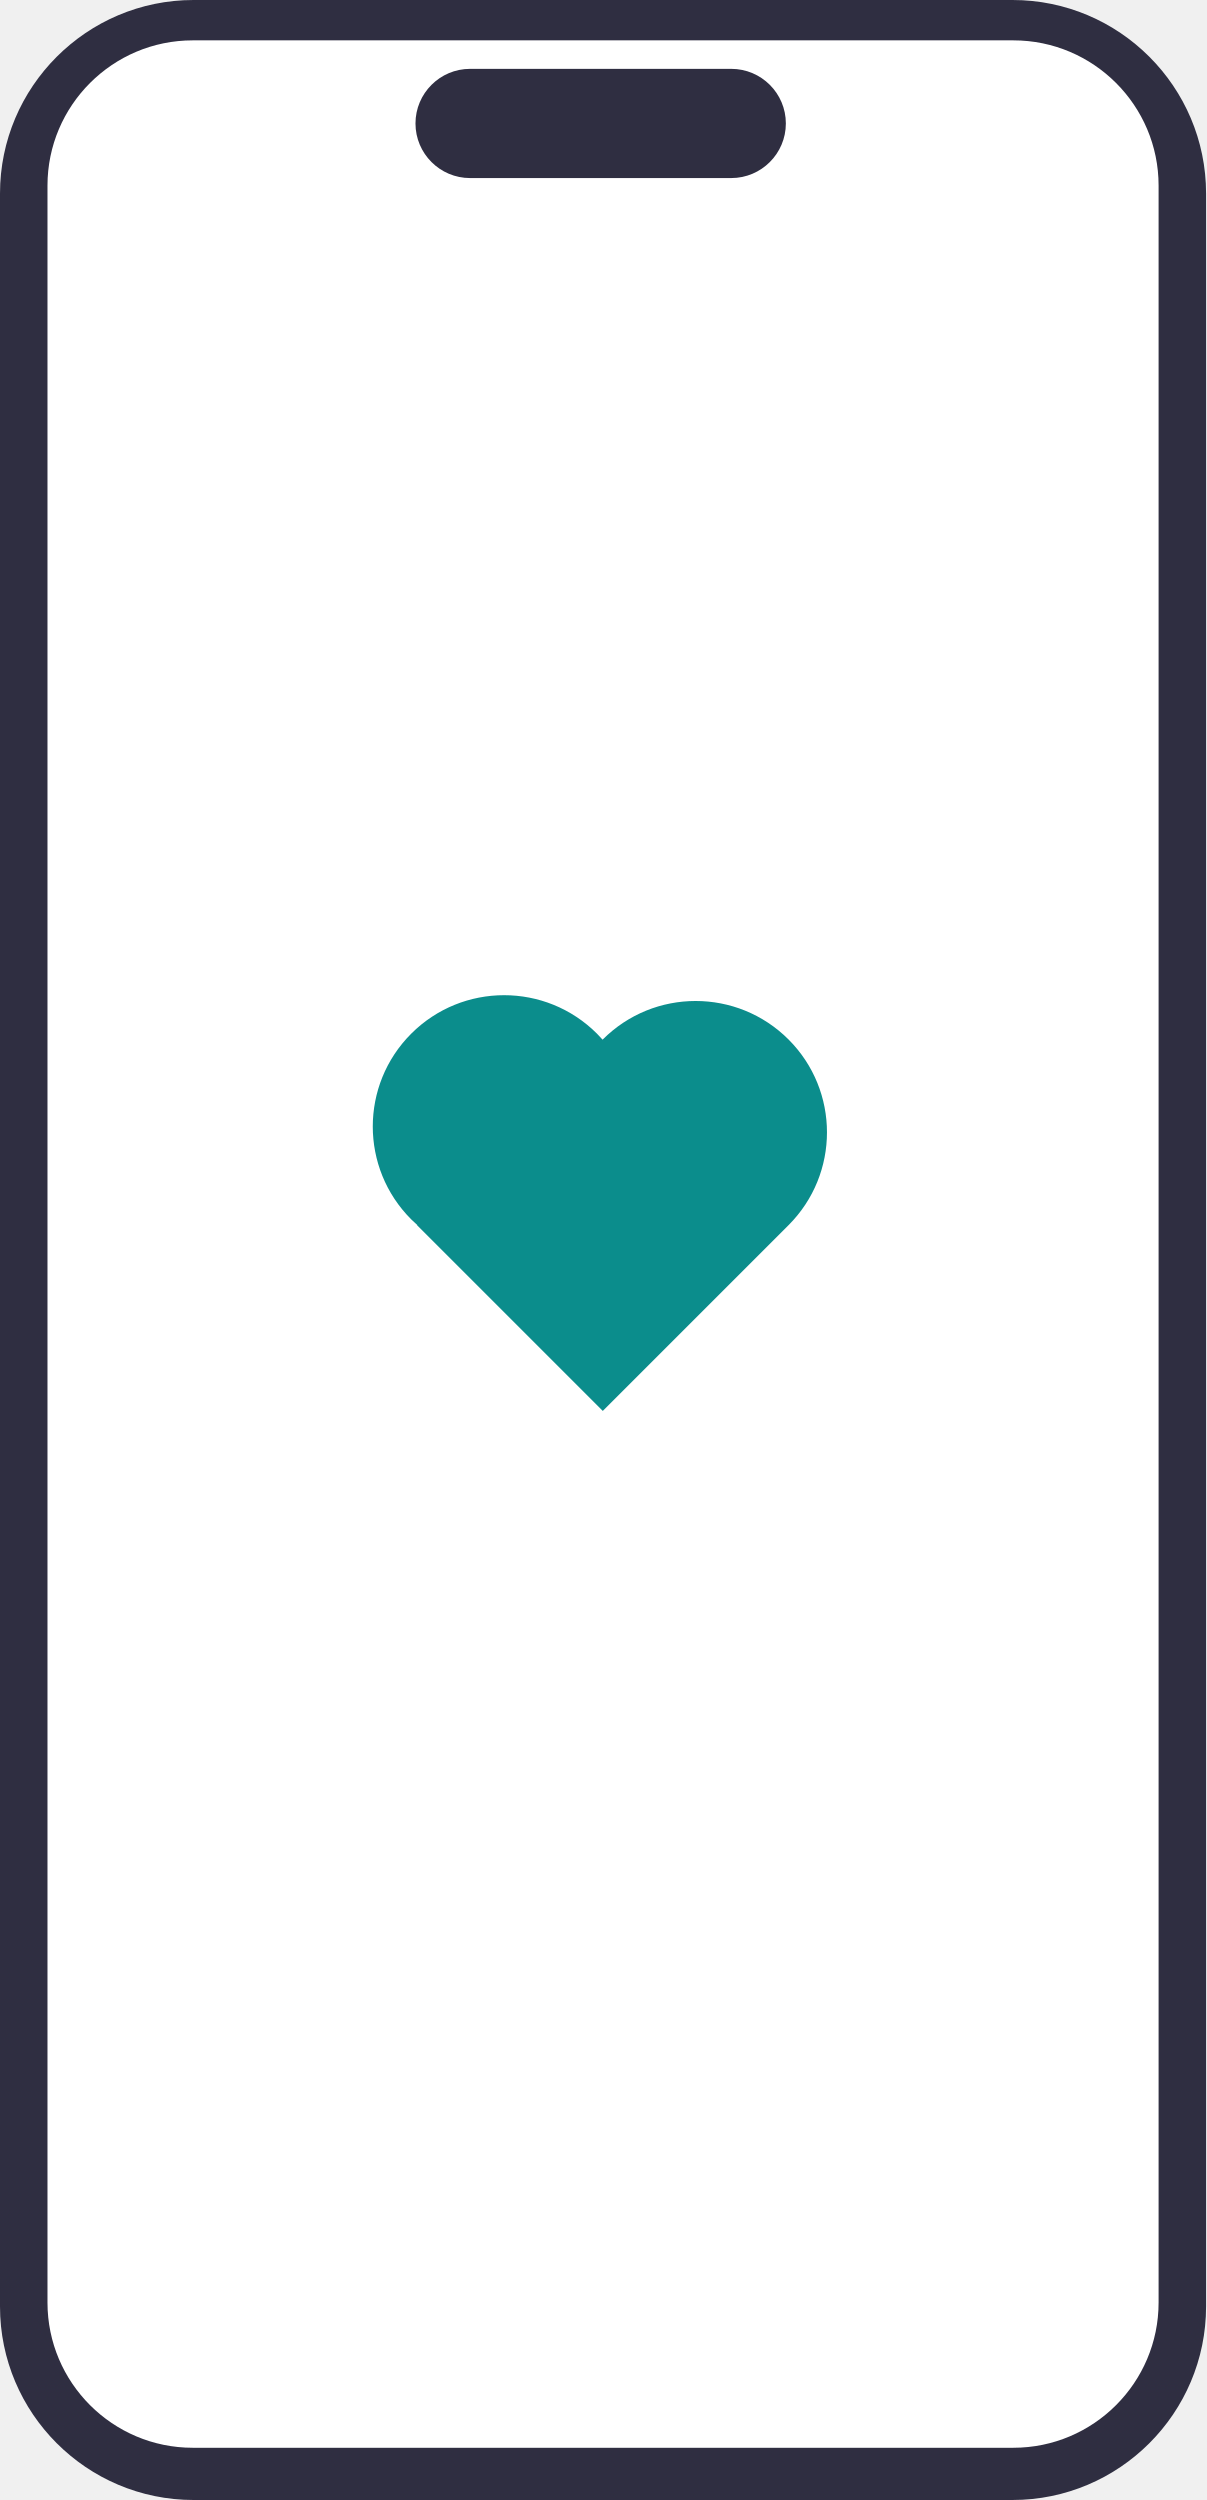
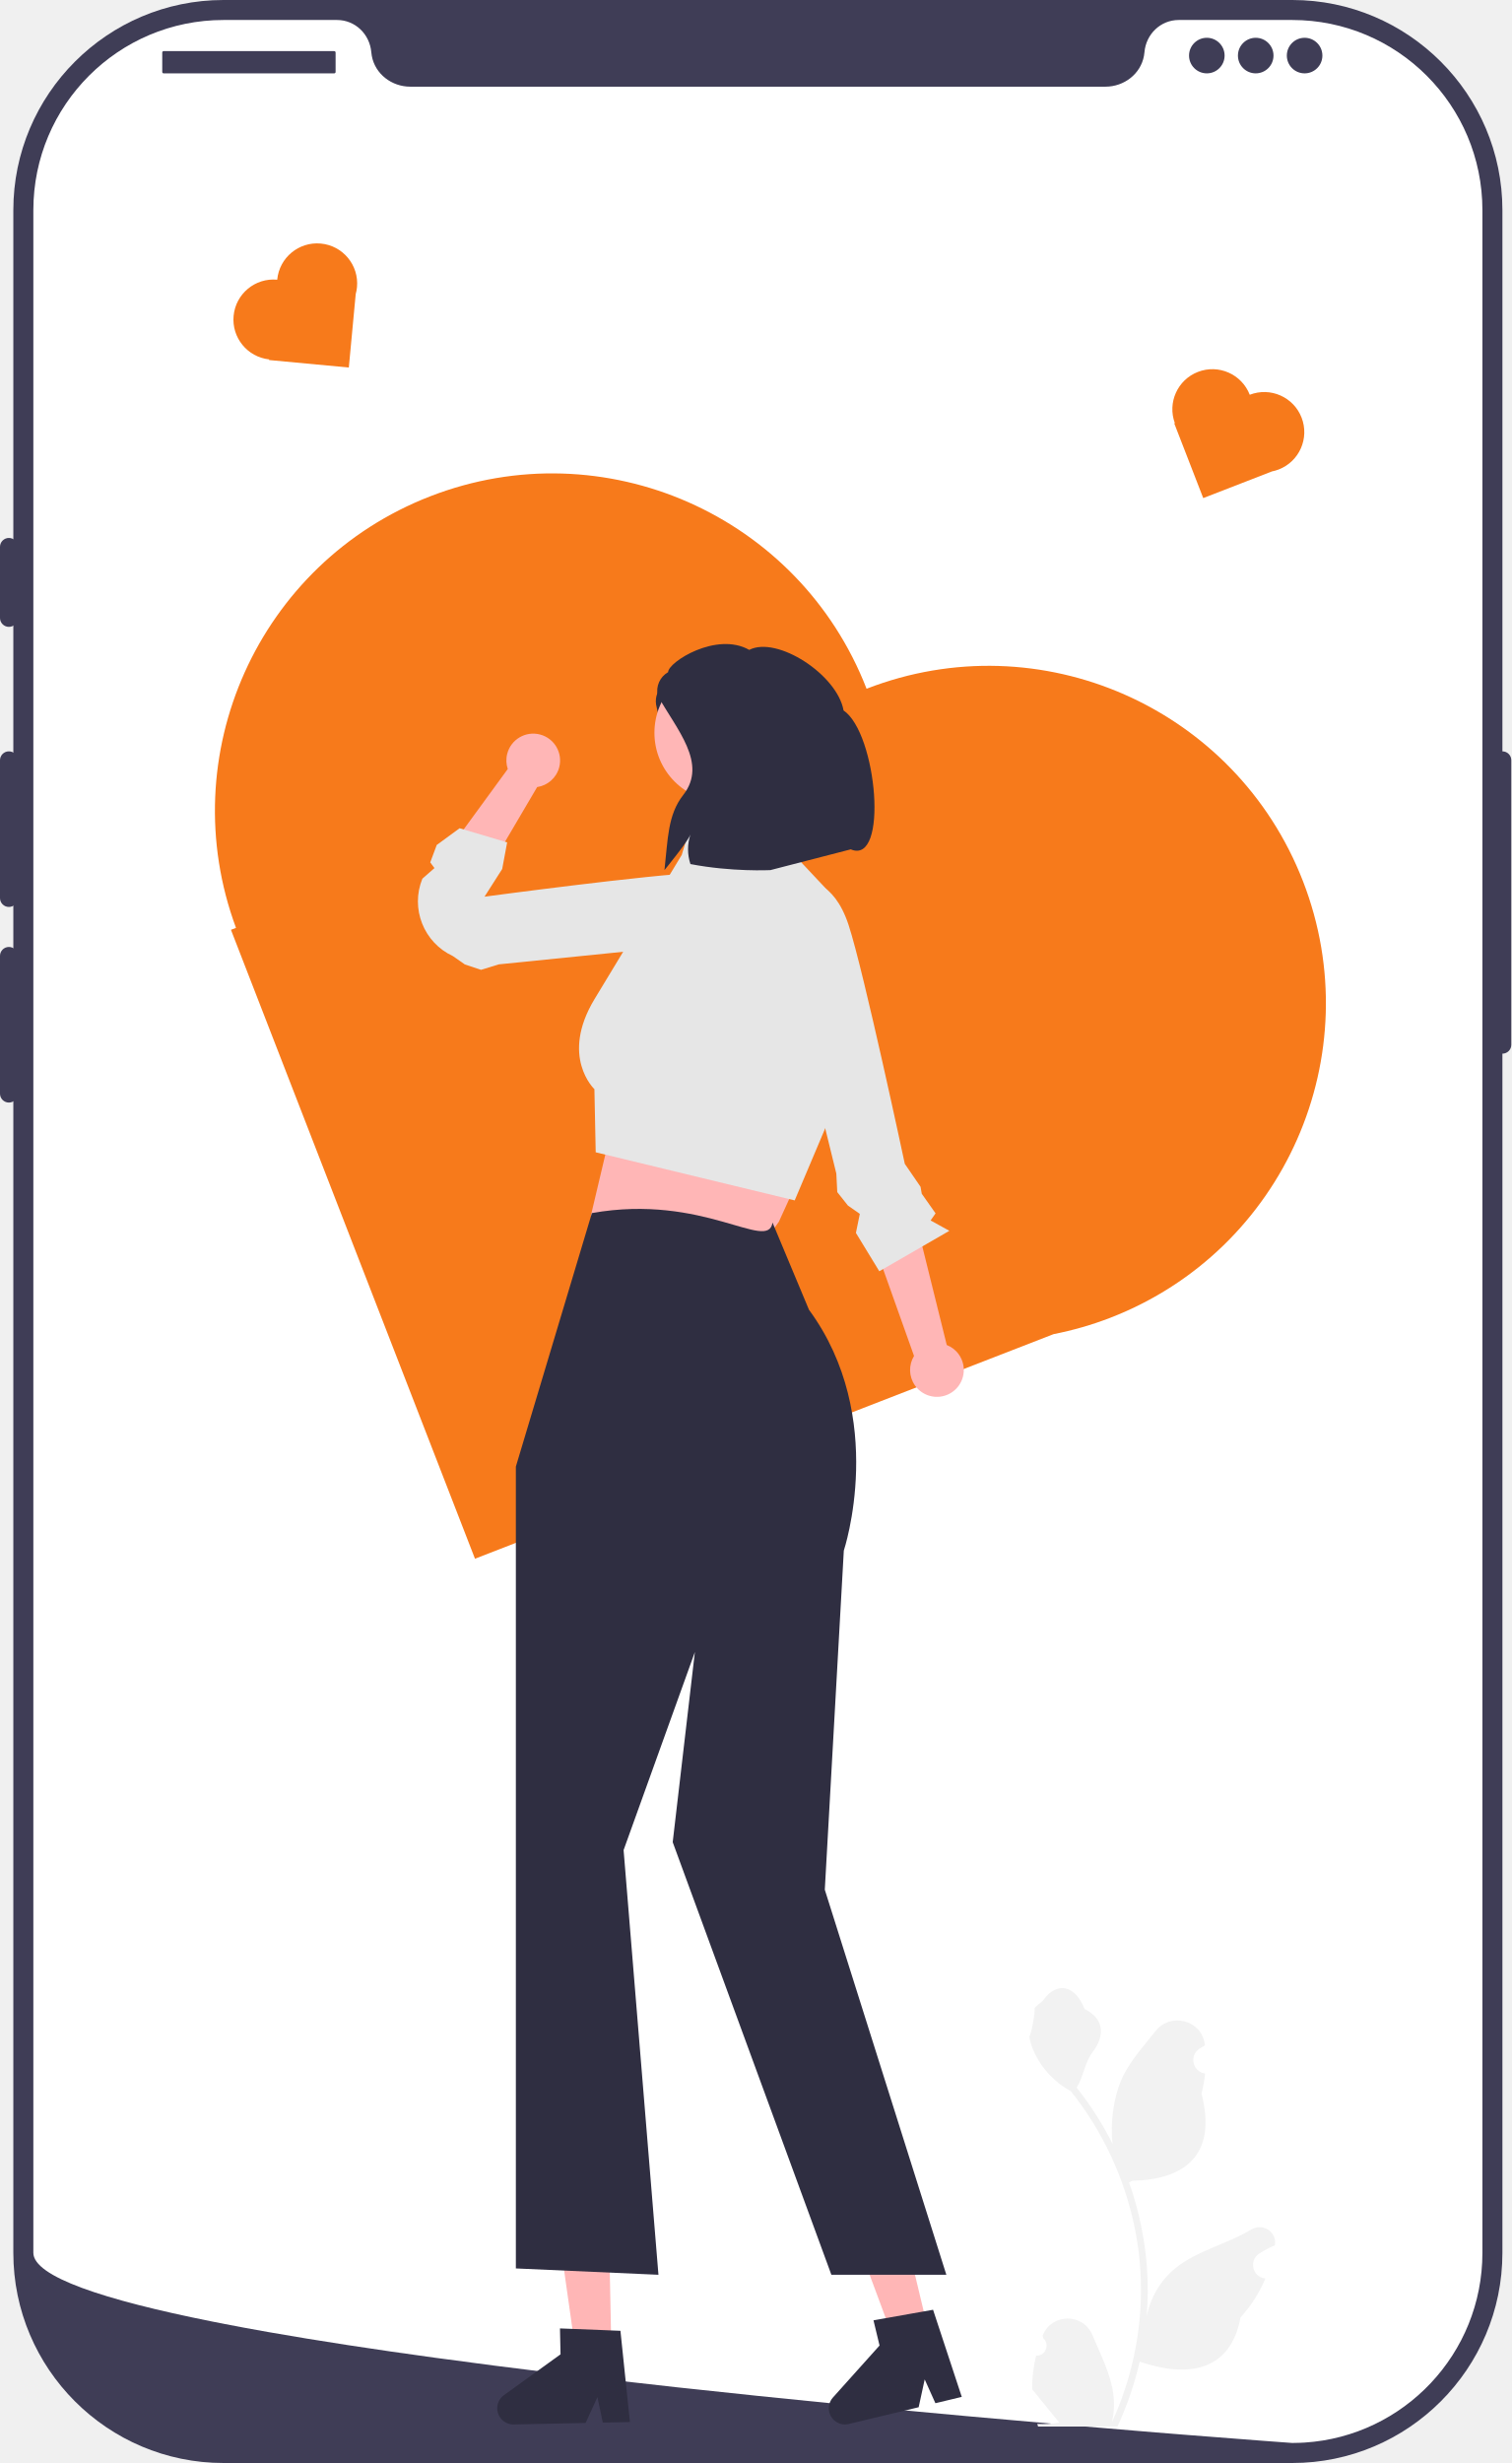
- <svg xmlns="http://www.w3.org/2000/svg" width="293.874" height="609.152" viewBox="0 0 293.874 609.152" role="img" artist="Katerina Limpitsouni" source="https://undraw.co/">
-   <path d="m246.717,609.152H47.157c-26.002,0-47.157-21.154-47.157-47.157V47.157C0,21.154,21.155,0,47.157,0h199.559c26.003,0,47.157,21.154,47.157,47.157v514.837c0,26.003-21.155,47.157-47.157,47.157v-0Z" fill="#2f2e41" stroke-width="0" />
-   <path d="m246.92,596.425H46.954c-19.511,0-35.384-15.873-35.384-35.384V45.218c0-19.511,15.873-35.384,35.384-35.384h199.966c19.511,0,35.384,15.873,35.384,35.384v515.823c0,19.511-15.873,35.384-35.384,35.384l-0.0 0Z" fill="#fff" stroke-width="0" />
-   <path d="m178.176,43.387h-63.634c-7.337,0-13.305-5.969-13.305-13.305s5.969-13.305,13.305-13.305h63.634c7.337,0,13.305,5.969,13.305,13.305s-5.969,13.305-13.305,13.305Z" fill="#2f2e41" stroke-width="0" />
-   <path d="m146.873,253.277l-.048.048c-.439-.497-.89-.987-1.366-1.463-12.497-12.497-32.758-12.497-45.255,0-12.497,12.497-12.497,32.758,0,45.255.475.475.965.927,1.463,1.366l-.048.048,45.255,45.255,45.255-45.255c12.497-12.497,12.497-32.758,0-45.255-12.497-12.497-32.758-12.497-45.255,0Z" fill="#0b8d8c" stroke-width="0" />
+ <svg xmlns="http://www.w3.org/2000/svg" width="343.054" height="558.977" viewBox="0 0 343.054 558.977" role="img" artist="Katerina Limpitsouni" source="https://undraw.co/">
+   <g>
+     <path d="M293.336,558.977H50.727c-26.302,0-47.701-21.398-47.701-47.701V47.701C3.027,21.398,24.425,0,50.727,0h242.608c26.302,0,47.7,21.398,47.7,47.701V511.276c0,26.302-21.398,47.701-47.7,47.701h0Z" fill="#3f3d56" />
+     <path d="M341.036,170.518c-1.113,0-2.018,.905-2.018,2.018v64.575c0,1.113,.905,2.018,2.018,2.018s2.018-.905,2.018-2.018v-64.575c0-1.113-.905-2.018-2.018-2.018Z" fill="#3f3d56" />
+     <path d="M336.496,47.701V511.268c0,22.894-17.819,41.621-40.349,43.073h-.01c-.333,.02-.666,.04-1.009,.05-.595,.03-1.191,.04-1.796,.04,0,0-2.22-.162-6.276-.464-4.096-.303-10.06-.757-17.496-1.352-2.23-.172-4.581-.363-7.063-.565-4.944-.404-10.372-.848-16.194-1.352-2.321-.192-4.722-.404-7.174-.615-12.532-1.08-26.567-2.341-41.368-3.774-2.502-.232-5.025-.474-7.567-.727-.666-.071-1.342-.131-2.018-.202-10.554-1.039-21.401-2.159-32.287-3.35-.676-.071-1.352-.141-2.018-.212-18.757-2.068-37.585-4.318-55.201-6.74-13.551-1.857-26.385-3.814-37.907-5.842-3.753-.666-7.366-1.332-10.816-2.008-.676-.131-1.352-.262-2.018-.404-24.387-4.883-40.359-10.15-40.359-15.559V47.701c-0-23.842,19.322-43.164,43.164-43.164h25.769c4.117,0,7.426,3.209,7.779,7.315,.03,.272,.061,.545,.111,.817,.747,4.127,4.53,7.002,8.728,7.002H250.944c4.197,0,7.981-2.876,8.728-7.002,.05-.272,.081-.545,.111-.817,.353-4.107,3.663-7.315,7.779-7.315h25.769c23.842,0,43.164,19.322,43.164,43.164h0Z" fill="#fff" />
+     <path d="M2.018,122.087c-1.113,0-2.018,.905-2.018,2.018v16.144c0,1.113,.905,2.018,2.018,2.018s2.018-.905,2.018-2.018v-16.144c0-1.113-.905-2.018-2.018-2.018Z" fill="#3f3d56" />
+     <path d="M2.018,170.518c-1.113,0-2.018,.905-2.018,2.018v31.278c0,1.113,.905,2.018,2.018,2.018s2.018-.905,2.018-2.018v-31.278c0-1.113-.905-2.018-2.018-2.018Z" fill="#3f3d56" />
+     <path d="M2.018,214.913c-1.113,0-2.018,.905-2.018,2.018v31.278c0,1.113,.905,2.018,2.018,2.018s2.018-.905,2.018-2.018v-31.278c0-1.113-.905-2.018-2.018-2.018Z" fill="#3f3d56" />
+     <rect x="36.828" y="11.603" width="39.35" height="5.045" rx=".31" ry=".31" fill="#3f3d56" />
+     <circle cx="273.939" cy="12.612" r="4.036" fill="#3f3d56" />
+     <circle cx="285.037" cy="12.612" r="4.036" fill="#3f3d56" />
+     <circle cx="296.136" cy="12.612" r="4.036" fill="#3f3d56" />
+   </g>
+   <path d="M235.185,534.612c2.066,.129,3.208-2.437,1.645-3.933l-.155-.618c.02-.05,.041-.099,.062-.148,2.089-4.982,9.17-4.947,11.241,.042,1.839,4.428,4.179,8.864,4.756,13.546,.258,2.067,.142,4.172-.316,6.2,4.308-9.411,6.575-19.687,6.575-30.021,0-2.596-.142-5.193-.433-7.783-.239-2.119-.568-4.224-.995-6.31-2.306-11.277-7.299-22.018-14.5-30.99-3.462-1.892-6.349-4.851-8.093-8.397-.626-1.279-1.117-2.655-1.35-4.056,.394,.052,1.486-5.949,1.188-6.317,.549-.833,1.532-1.247,2.131-2.06,2.982-4.043,7.091-3.337,9.236,2.157,4.582,2.313,4.627,6.148,1.815,9.837-1.789,2.347-2.035,5.522-3.604,8.035,.162,.207,.329,.407,.491,.614,2.961,3.798,5.522,7.88,7.681,12.169-.61-4.766,.291-10.508,1.826-14.21,1.748-4.217,5.025-7.769,7.91-11.415,3.466-4.379,10.573-2.468,11.184,3.083,.006,.054,.012,.107,.017,.161-.429,.242-.848,.499-1.259,.77-2.339,1.547-1.531,5.174,1.241,5.602l.063,.01c-.155,1.544-.42,3.074-.807,4.579,3.702,14.316-4.29,19.53-15.701,19.764-.252,.129-.497,.258-.749,.381,1.156,3.255,2.08,6.594,2.764,9.979,.614,2.99,1.04,6.013,1.279,9.049,.297,3.83,.271,7.68-.052,11.503l.019-.136c.82-4.211,3.107-8.145,6.427-10.87,4.946-4.063,11.933-5.559,17.268-8.824,2.568-1.572,5.859,.459,5.411,3.437l-.022,.143c-.794,.323-1.569,.698-2.319,1.117-.429,.242-.848,.499-1.259,.77-2.339,1.547-1.531,5.174,1.241,5.602l.063,.01c.045,.006,.084,.013,.129,.019-1.363,3.236-3.262,6.239-5.639,8.829-2.315,12.497-12.256,13.683-22.89,10.044h-.006c-1.163,5.064-2.861,10.011-5.044,14.726h-18.02c-.065-.2-.123-.407-.181-.607,1.666,.103,3.346,.006,4.986-.297-1.337-1.641-2.674-3.294-4.011-4.935-.032-.032-.058-.065-.084-.097-.678-.84-1.363-1.673-2.041-2.512l-0-.001c-.042-2.578,.267-5.147,.879-7.64l.001-0,0-0Z" fill="#f2f2f2" />
+   <path d="M196.704,156.313l-0,0-0-0c-15.296-39.414-59.647-58.965-99.061-43.67l-0,0c-39.04,15.151-58.571,58.805-44.074,97.935l-1.143,.444,55.391,142.73,131.338-50.97c4.342-.858,8.671-2.082,12.94-3.739l0-0c39.414-15.296,58.965-59.647,43.669-99.061l-0-0c-15.296-39.414-59.647-58.965-99.061-43.67l0,0Z" fill="#f77a1b" />
+   <path d="M283.683,89.591h-0c-1.817-4.681-7.085-7.004-11.766-5.187h-0c-4.637,1.8-6.957,6.985-5.235,11.632l-.136,.053,6.579,16.953,15.6-6.054c.516-.102,1.03-.247,1.537-.444h0c4.681-1.817,7.004-7.085,5.187-11.766v-0c-1.817-4.681-7.085-7.004-11.766-5.187l0,0Z" fill="#f77a1b" />
+   <path d="M62.929,63.478v0h-0c-5-.469-9.433,3.204-9.902,8.203v0c-.464,4.952,3.135,9.346,8.062,9.885l-.014,.145,18.105,1.698,1.563-16.66c.14-.507,.239-1.032,.29-1.573v-0c.469-5-3.204-9.433-8.204-9.902h-0c-5-.469-9.433,3.204-9.902,8.203h-0Z" fill="#f77a1b" />
+   <g>
+     <g>
+       <polygon points="125.991 500.712 127.877 513.998 127.877 514.032 128.5 518.452 129.51 525.55 129.51 525.558 129.931 528.547 130.562 532.992 136.203 532.874 137.887 532.832 138.771 532.815 138.687 528.892 138.477 518.486 138.098 500.46 138.022 500.46 136.338 500.493 129.611 500.636 127.927 500.67 125.991 500.712" fill="#ffb6b6" />
+       <path d="M112.865,546.632c.051,2.029,1.726,3.637,3.747,3.595l2.694-.059,1.684-.034,6.727-.135,1.692-.034,3.519-.076,2.686-5.877,.53,2.517v.008l.69,3.267,.985-.017,5.17-.11-2.155-20.703-2.147-.084-.783-.034-1.684-.067-6.281-.244h-.008l-.438-.017-1.684-.067-.699-.025,.126,5.877-6.197,4.471-1.692,1.221-4.959,3.578c-.977,.707-1.549,1.844-1.524,3.048l0-0Z" fill="#2f2e41" />
+     </g>
+     <g>
+       <polygon points="191.275 499.75 195.948 512.329 195.956 512.362 197.506 516.548 200.005 523.267 200.007 523.276 201.055 526.106 202.619 530.315 208.105 528.998 209.741 528.598 210.602 528.394 209.683 524.578 207.261 514.456 203.051 496.924 202.977 496.94 201.339 497.332 194.797 498.905 193.158 499.296 191.275 499.75" fill="#ffb6b6" />
+       <path d="M188.233,547.412c.482,1.972,2.461,3.186,4.426,2.714l2.62-.632,1.638-.392,6.544-1.565,1.646-.393,3.422-.824,1.372-6.314,1.055,2.347,.002,.008,1.37,3.045,.959-.226,5.028-1.208-6.516-19.769-2.116,.375-.772,.134-1.66,.293-6.189,1.099-.008,.002-.431,.077-1.66,.293-.688,.124,1.375,5.715-5.102,5.688-1.393,1.553-4.083,4.552c-.804,.899-1.121,2.132-.84,3.303h0Z" fill="#2f2e41" />
+     </g>
+     <path d="M139.97,251.181l-5.857,24.751c17.659,9.782,35.107,12.996,42.686,1.33l9.918-21.719-46.747-4.362h-0Z" fill="#ffb6b6" />
+     <path d="M175.356,277.464c-1.011,6.78-15.675-6.662-40.998-2.158l-17.262,57.541v181.973l32.367,1.439-7.912-96.381,16.183-44.954-5.035,43.156,36.017,98.179h26.097l-27.59-87.39,4.316-76.961s10.07-30.209-7.912-54.664l-8.271-19.78Z" fill="#2f2e41" />
+     <path d="M180.391,272.429l-45.171-10.915-.294-14.333s-7.875-7.375,.041-20.458l19.79-32.708,1.833-6.167,15.36-2.711,16.473,17.543,2.749,44.29-10.781,25.459,0,0Z" fill="#e6e6e6" />
+     <path d="M121.931,178.623l-14.779,25.126-10.677-3.497,18.785-25.729c-.364-1.084-.43-2.282-.119-3.471,.851-3.257,4.181-5.209,7.439-4.358,3.257,.851,5.208,4.181,4.358,7.439-.637,2.438-2.662,4.143-5.006,4.491Z" fill="#ffb6b6" />
+     <path d="M169.505,213.174l2.059-9.39s-1.606-6.088-12.692-5.724c-11.086,.364-48.888,5.443-48.888,5.443l4.01-6.284,1.125-6.042-10.792-3.208-5.192,3.798-1.474,3.952,.958,1.292-2.746,2.409c-2.753,6.766,.3,14.501,6.932,17.563h0l2.702,1.892,3.689,1.228,4.029-1.242,56.279-5.686-0,0h0Z" fill="#e6e6e6" />
+     <path d="M207.48,307.733l-9.779-27.461,9.536-5.942,7.67,30.919c1.065,.417,2.026,1.135,2.738,2.137,1.952,2.743,1.31,6.549-1.434,8.501-2.743,1.952-6.549,1.31-8.501-1.434-1.46-2.053-1.468-4.7-.23-6.721Z" fill="#ffb6b6" />
+     <path d="M174.79,205.14l8.118-5.15s6.27-.576,9.724,9.965,12.748,54.172,12.748,54.172l3.574,5.21,.279,1.583,3.133,4.452-1.127,1.61,4.257,2.351-15.902,9.179-5.306-8.7,.883-4.325-2.702-1.892-2.417-3.046-.212-4.21-15.05-61.2,0,0Z" fill="#e6e6e6" />
+     <path d="M152.25,175.448l9.36,7.905-9.391-29.139-1.393,1.033c-1.452,1.077-2.184,2.874-1.898,4.659l3.322,15.541Z" fill="#2f2e41" />
+     <circle cx="164.216" cy="166.309" r="15.666" fill="#ffb6b6" />
+     <path d="M174.879,197.469s-8.759,.449-18.158-1.369c-.71-2.161-.731-4.553,.007-6.706-.639,1.676-5.901,8.075-5.901,8.075,.794-7.036,.71-12.527,4.259-17.046,5.649-7.183-1.552-14.918-5.794-22.561-.458-2.096,.499-4.251,2.363-5.318,.006-2.287,10.995-9.27,18.412-5.054,6.331-3.236,19.983,5.625,21.417,13.749,7.597,5.114,10.292,35.221,1.631,31.52l-18.234,4.71Z" fill="#2f2e41" />
+   </g>
</svg>
